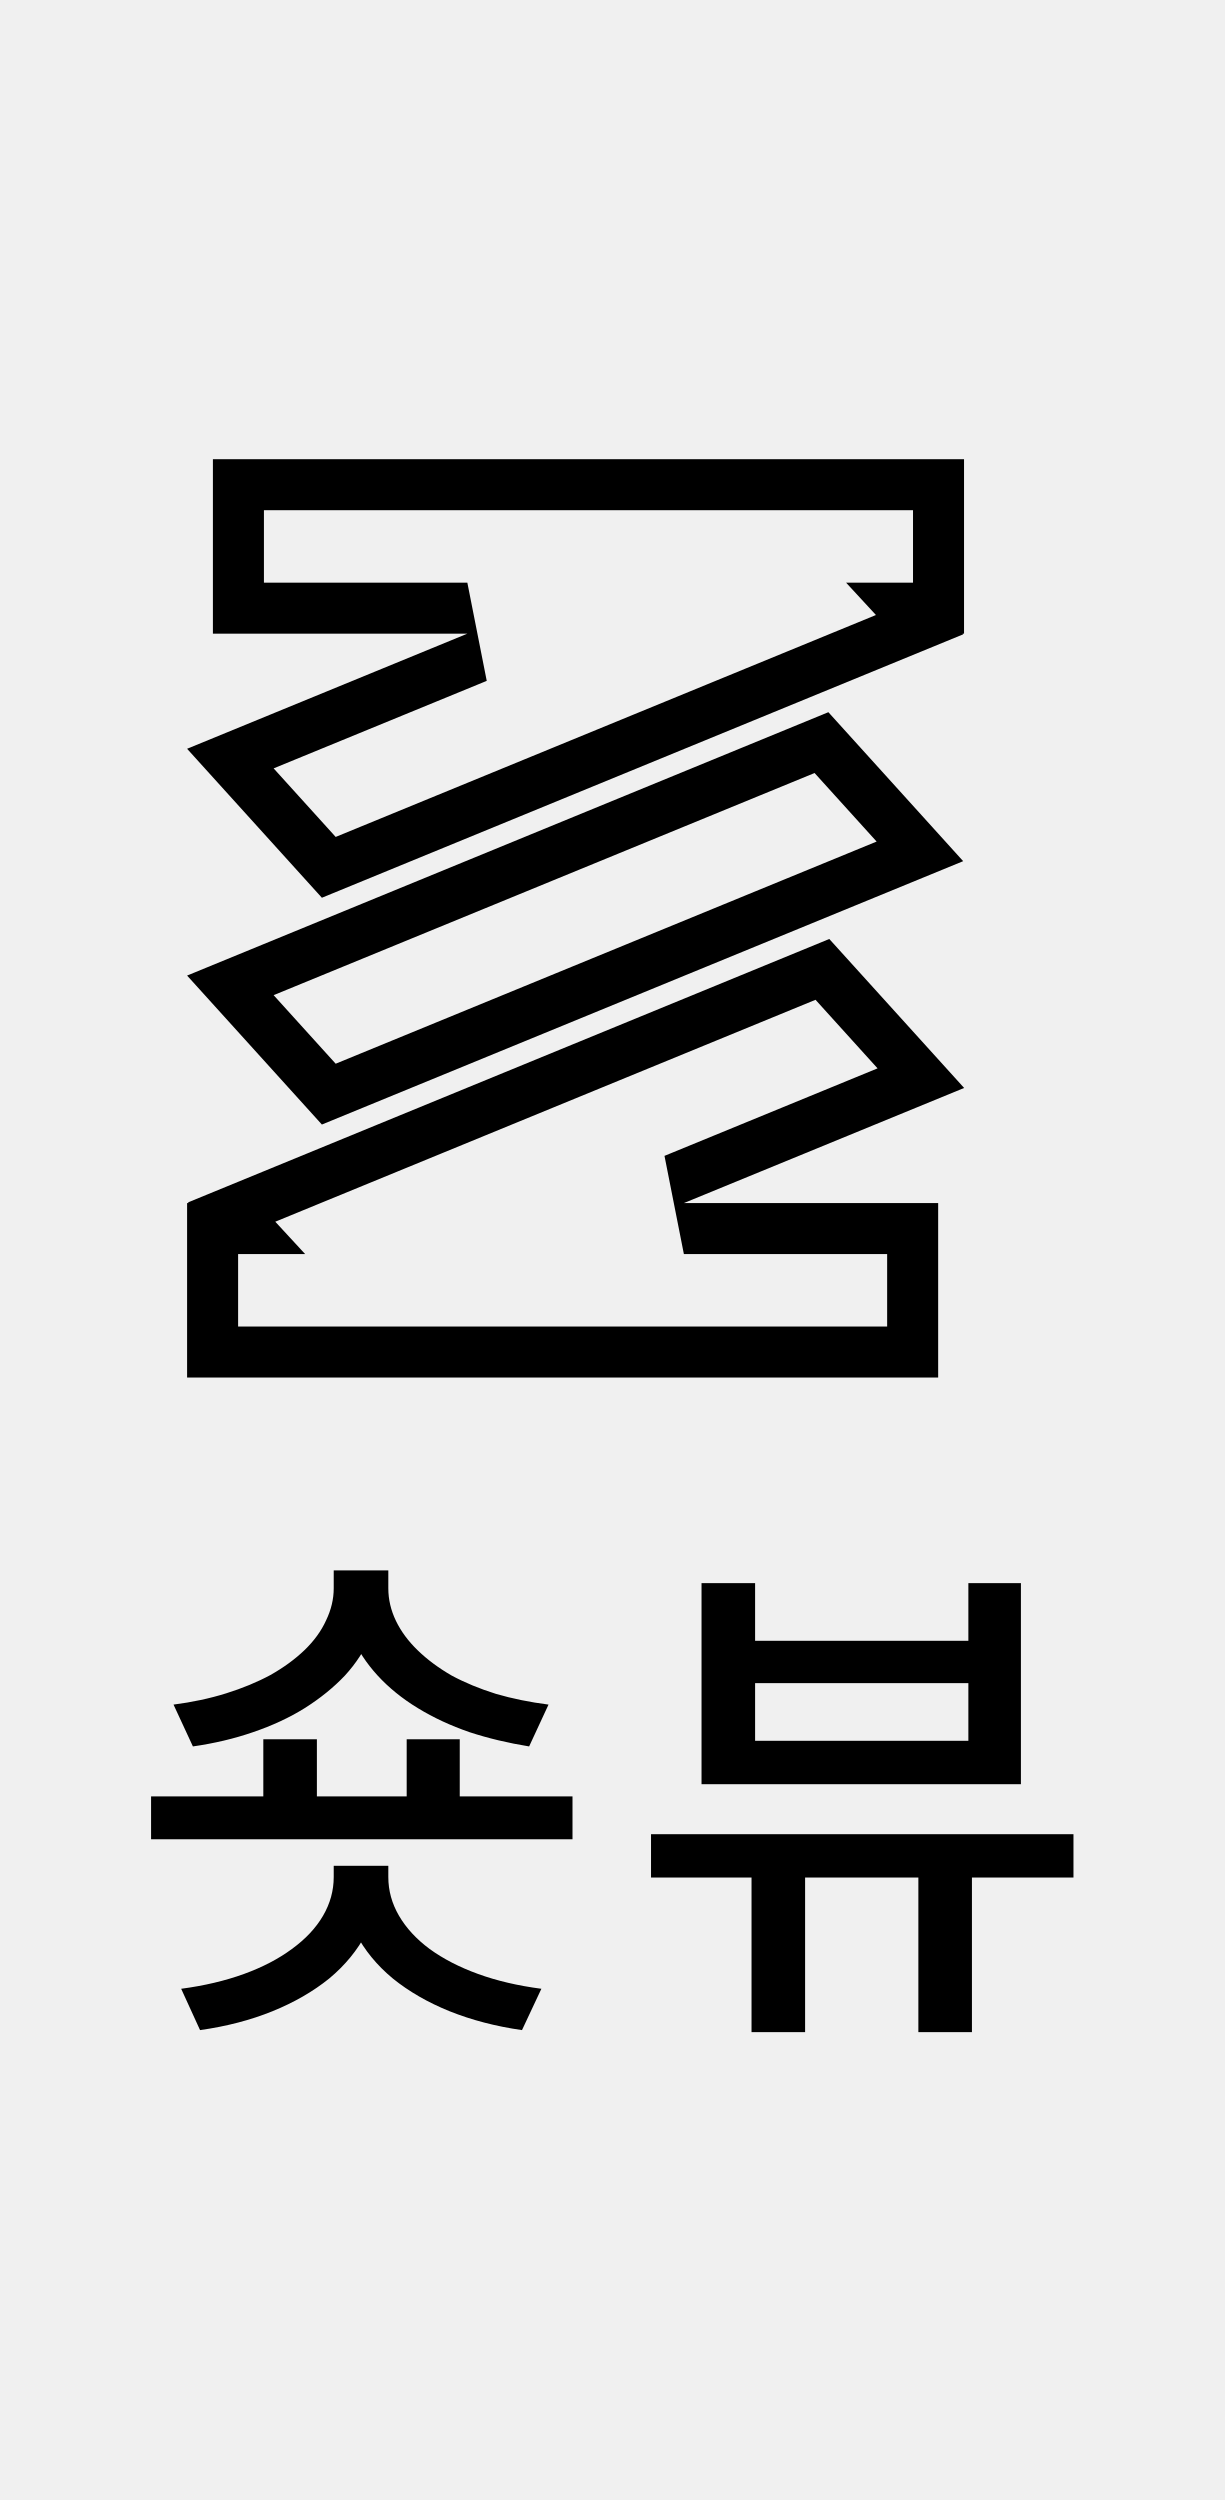
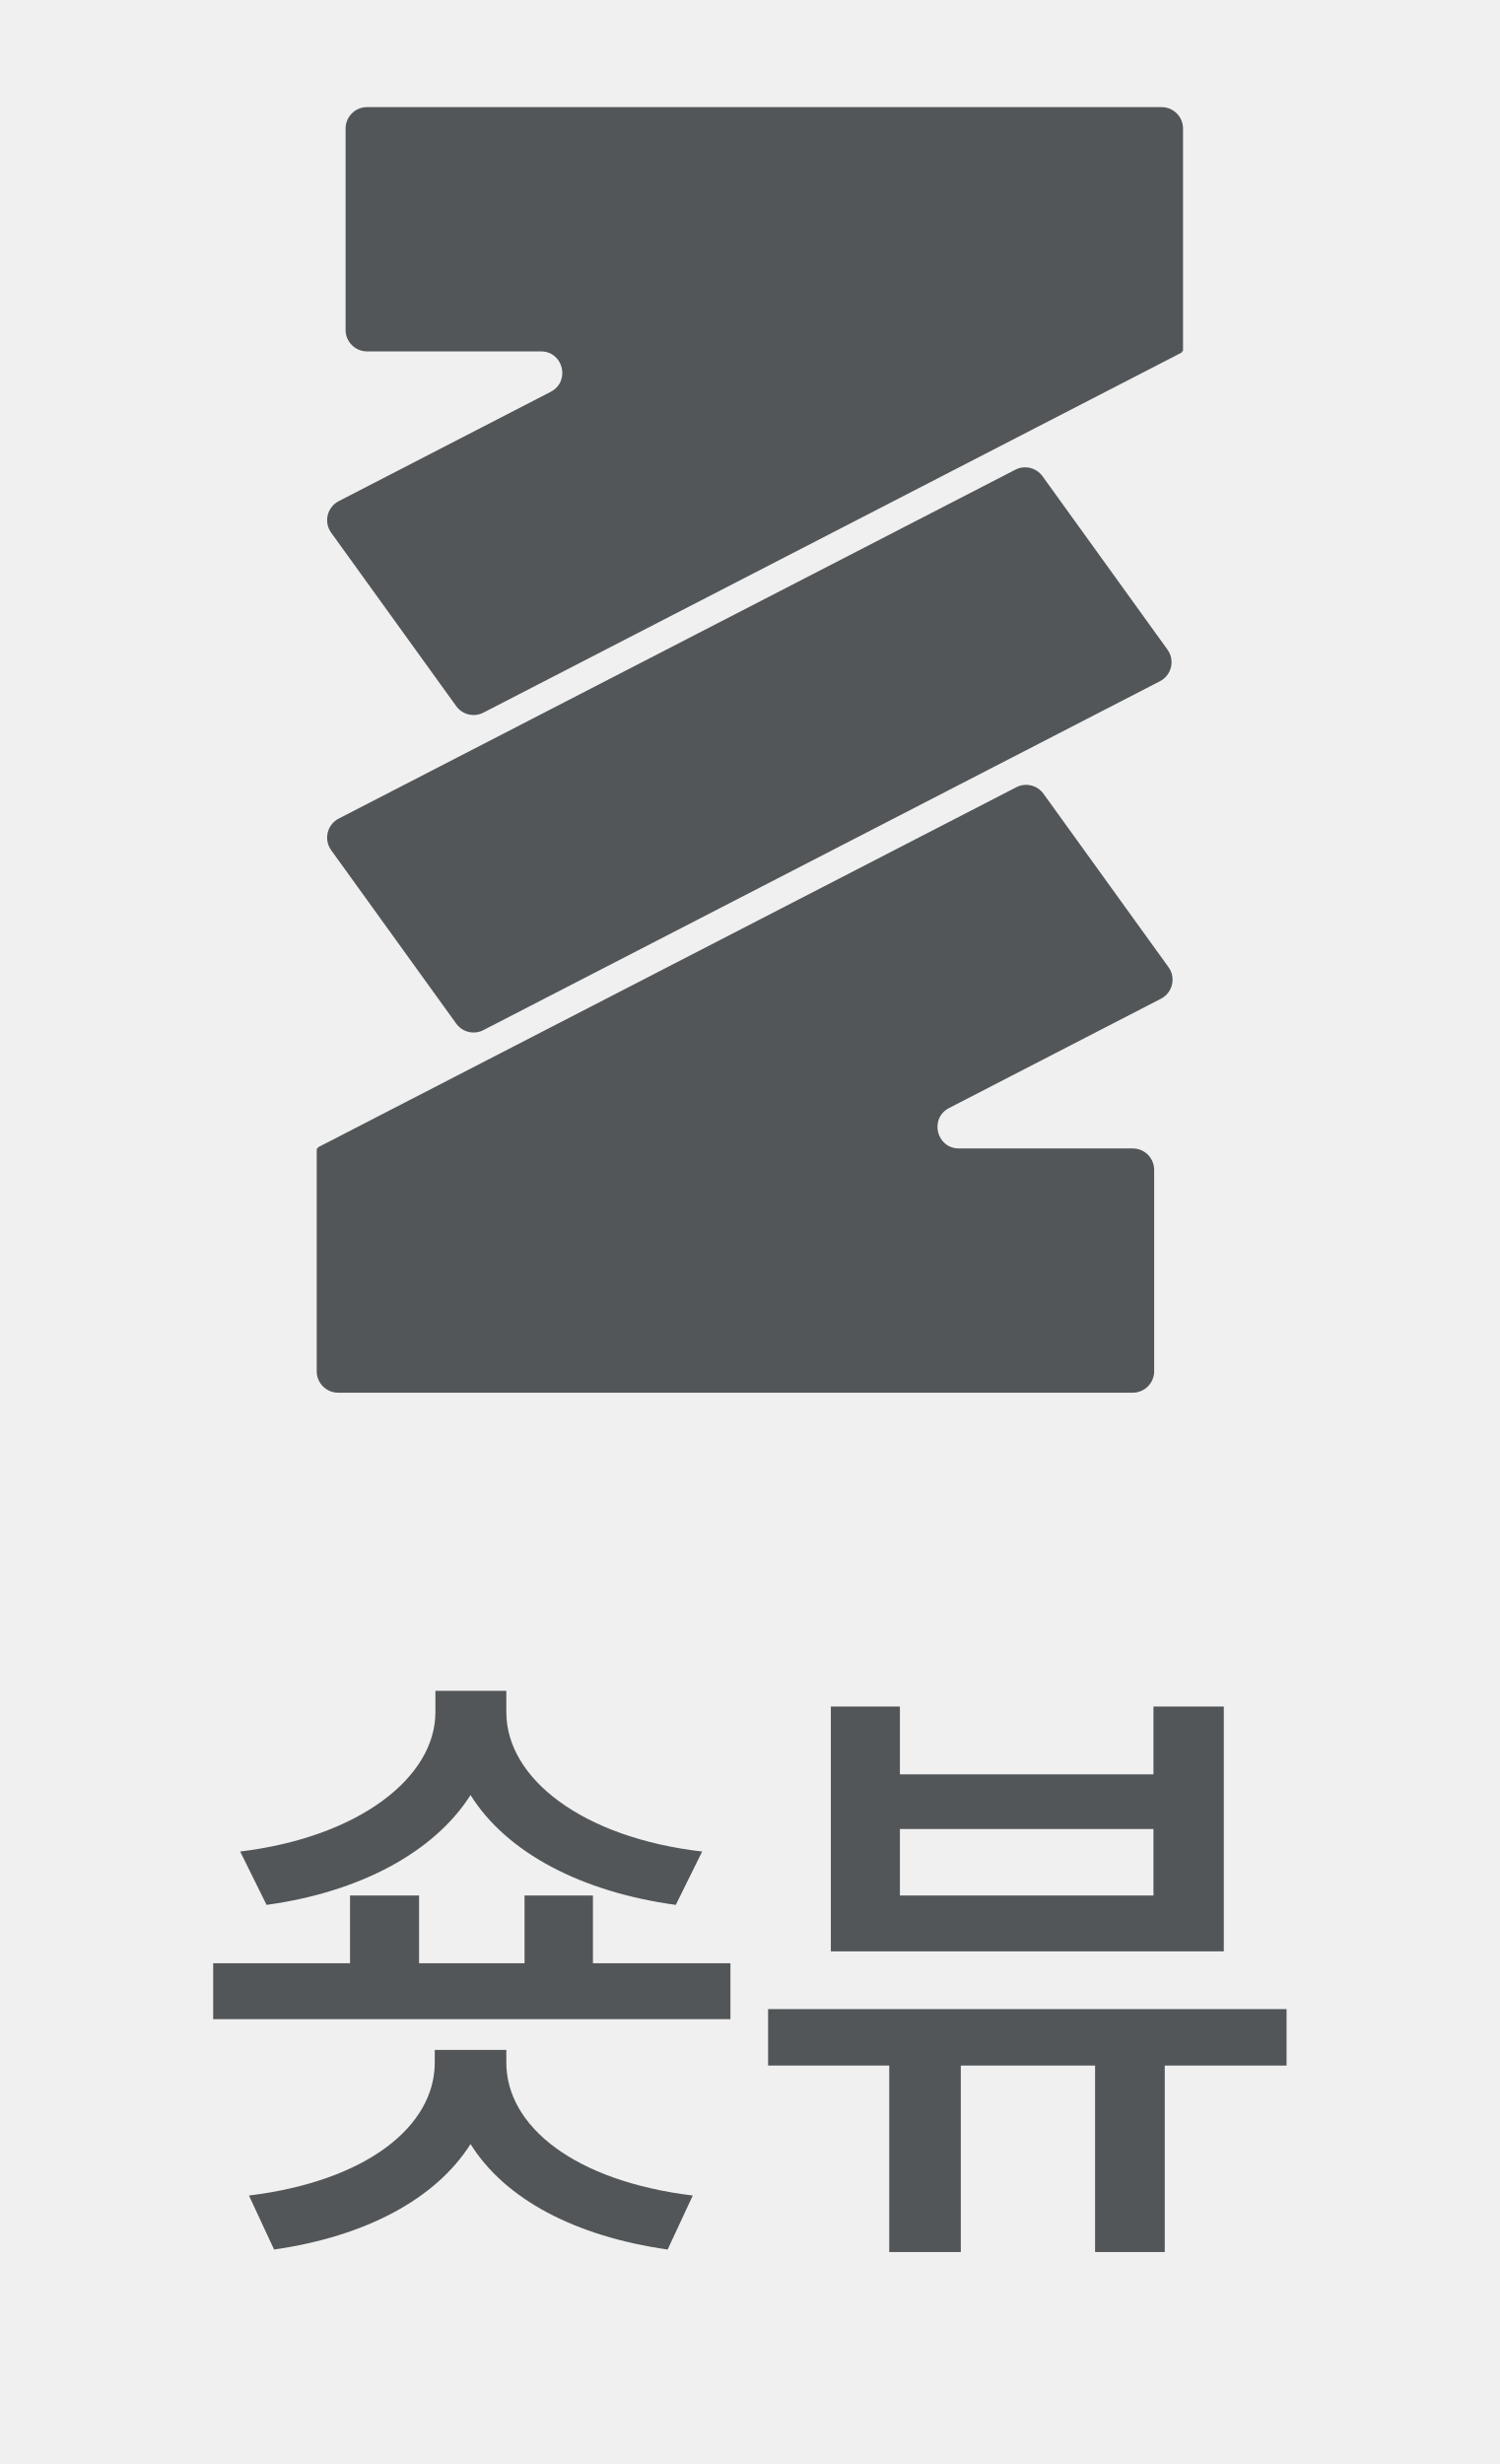
- <svg xmlns="http://www.w3.org/2000/svg" width="24" height="49" viewBox="0 0 24 49" fill="none">
-   <g clip-path="url(#clip0_238_559)">
-     <mask id="path-1-inside-1_238_559" fill="white">
-       <path d="M18.897 21.324L13.404 23.58H18.388V27H3.667V23.58H3.697L3.685 23.567L16.254 18.404L18.897 21.324ZM18.878 16.879L6.309 22.041L3.667 19.121L16.236 13.959L18.878 16.879ZM18.895 12.42H18.867L18.878 12.433L6.309 17.596L3.667 14.676L9.16 12.42H4.173V9H18.895V12.42Z" />
-     </mask>
-     <path d="M18.897 21.324L19.277 22.249L20.593 21.709L19.638 20.653L18.897 21.324ZM13.404 23.58L13.024 22.655L13.404 24.58V23.58ZM18.388 23.58H19.388V22.58H18.388V23.58ZM18.388 27V28H19.388V27H18.388ZM3.667 27H2.667V28H3.667V27ZM3.667 23.58V22.58H2.667V23.58H3.667ZM3.697 23.58V24.58H5.981L4.432 22.902L3.697 23.58ZM3.685 23.567L3.305 22.642L1.975 23.189L2.95 24.246L3.685 23.567ZM16.254 18.404L16.996 17.733L16.524 17.212L15.874 17.479L16.254 18.404ZM18.878 16.879L19.258 17.804L20.575 17.263L19.62 16.208L18.878 16.879ZM6.309 22.041L5.568 22.712L6.039 23.233L6.689 22.966L6.309 22.041ZM3.667 19.121L3.287 18.196L1.97 18.737L2.925 19.792L3.667 19.121ZM16.236 13.959L16.977 13.288L16.506 12.767L15.856 13.034L16.236 13.959ZM18.895 12.42V13.42H19.895V12.42H18.895ZM18.867 12.42V11.42H16.583L18.132 13.098L18.867 12.42ZM18.878 12.433L19.258 13.358L20.589 12.811L19.613 11.754L18.878 12.433ZM6.309 17.596L5.568 18.267L6.039 18.788L6.689 18.521L6.309 17.596ZM3.667 14.676L3.287 13.751L1.97 14.291L2.925 15.347L3.667 14.676ZM9.16 12.42L9.54 13.345L9.16 11.42V12.42ZM4.173 12.42H3.173V13.42H4.173V12.42ZM4.173 9V8H3.173V9H4.173ZM18.895 9H19.895V8H18.895V9ZM18.897 21.324L18.517 20.399L13.024 22.655L13.404 23.58L13.784 24.505L19.277 22.249L18.897 21.324ZM13.404 23.58V24.58H18.388V23.58V22.58H13.404V23.58ZM18.388 23.58H17.388V27H18.388H19.388V23.58H18.388ZM18.388 27V26H3.667V27V28H18.388V27ZM3.667 27H4.667V23.58H3.667H2.667V27H3.667ZM3.667 23.58V24.58H3.697V23.58V22.58H3.667V23.58ZM3.697 23.58L4.432 22.902L4.42 22.889L3.685 23.567L2.95 24.246L2.962 24.258L3.697 23.58ZM3.685 23.567L4.065 24.492L16.634 19.329L16.254 18.404L15.874 17.479L3.305 22.642L3.685 23.567ZM16.254 18.404L15.513 19.075L18.155 21.995L18.897 21.324L19.638 20.653L16.996 17.733L16.254 18.404ZM18.878 16.879L18.498 15.954L5.929 21.116L6.309 22.041L6.689 22.966L19.258 17.804L18.878 16.879ZM6.309 22.041L7.051 21.37L4.408 18.45L3.667 19.121L2.925 19.792L5.568 22.712L6.309 22.041ZM3.667 19.121L4.046 20.046L16.616 14.884L16.236 13.959L15.856 13.034L3.287 18.196L3.667 19.121ZM16.236 13.959L15.494 14.63L18.137 17.55L18.878 16.879L19.62 16.208L16.977 13.288L16.236 13.959ZM18.895 12.42V11.42H18.867V12.42V13.42H18.895V12.42ZM18.867 12.42L18.132 13.098L18.144 13.111L18.878 12.433L19.613 11.754L19.602 11.742L18.867 12.42ZM18.878 12.433L18.498 11.508L5.929 16.671L6.309 17.596L6.689 18.521L19.258 13.358L18.878 12.433ZM6.309 17.596L7.051 16.925L4.408 14.005L3.667 14.676L2.925 15.347L5.568 18.267L6.309 17.596ZM3.667 14.676L4.046 15.601L9.54 13.345L9.16 12.42L8.78 11.495L3.287 13.751L3.667 14.676ZM9.16 12.42V11.42H4.173V12.42V13.42H9.16V12.42ZM4.173 12.42H5.173V9H4.173H3.173V12.42H4.173ZM4.173 9V10H18.895V9V8H4.173V9ZM18.895 9H17.895V12.42H18.895H19.895V9H18.895Z" fill="black" mask="url(#path-1-inside-1_238_559)" />
-   </g>
-   <path d="M2.961 35.21H11.221V36.05H2.961V35.21ZM6.541 36.57H7.441V36.79C7.441 37.19 7.354 37.557 7.181 37.89C7.007 38.223 6.764 38.52 6.451 38.78C6.137 39.033 5.767 39.247 5.341 39.42C4.914 39.593 4.441 39.717 3.921 39.79L3.551 38.98C4.004 38.92 4.414 38.823 4.781 38.69C5.147 38.557 5.461 38.393 5.721 38.2C5.987 38.007 6.191 37.79 6.331 37.55C6.471 37.31 6.541 37.057 6.541 36.79V36.57ZM6.721 36.57H7.611V36.79C7.611 37.057 7.681 37.31 7.821 37.55C7.961 37.79 8.161 38.007 8.421 38.2C8.687 38.393 9.004 38.557 9.371 38.69C9.737 38.823 10.151 38.92 10.611 38.98L10.231 39.79C9.717 39.717 9.244 39.593 8.811 39.42C8.384 39.247 8.014 39.033 7.701 38.78C7.387 38.52 7.144 38.223 6.971 37.89C6.804 37.557 6.721 37.19 6.721 36.79V36.57ZM6.541 30.78H7.451V31.13C7.451 31.457 7.391 31.763 7.271 32.05C7.151 32.337 6.981 32.6 6.761 32.84C6.541 33.073 6.277 33.287 5.971 33.48C5.671 33.667 5.334 33.823 4.961 33.95C4.594 34.077 4.201 34.17 3.781 34.23L3.401 33.41C3.767 33.363 4.111 33.29 4.431 33.19C4.751 33.09 5.041 32.97 5.301 32.83C5.561 32.683 5.784 32.52 5.971 32.34C6.157 32.16 6.297 31.967 6.391 31.76C6.491 31.553 6.541 31.343 6.541 31.13V30.78ZM6.711 30.78H7.611V31.13C7.611 31.35 7.661 31.563 7.761 31.77C7.861 31.977 8.004 32.17 8.191 32.35C8.377 32.53 8.597 32.693 8.851 32.84C9.111 32.98 9.401 33.1 9.721 33.2C10.041 33.293 10.384 33.363 10.751 33.41L10.371 34.23C9.957 34.163 9.567 34.07 9.201 33.95C8.834 33.823 8.497 33.667 8.191 33.48C7.884 33.293 7.621 33.08 7.401 32.84C7.181 32.6 7.011 32.34 6.891 32.06C6.771 31.773 6.711 31.463 6.711 31.13V30.78ZM5.161 34.09H6.211V35.77H5.161V34.09ZM7.971 34.09H9.011V35.77H7.971V34.09ZM14.73 36.09H15.78V39.83H14.73V36.09ZM18 36.09H19.05V39.83H18V36.09ZM12.76 35.95H21.04V36.8H12.76V35.95ZM13.75 31.03H14.8V32.16H18.98V31.03H20.01V34.97H13.75V31.03ZM14.8 32.99V34.12H18.98V32.99H14.8Z" fill="black" />
-   <defs>
-     <clipPath id="clip0_238_559">
-       <rect width="24" height="24" fill="white" transform="translate(0 7)" />
-     </clipPath>
-   </defs>
+ <svg xmlns="http://www.w3.org/2000/svg" width="28" height="46" viewBox="0 0 28 46" fill="none">
+   <path d="M21.816 18.056C21.959 18.254 21.892 18.533 21.675 18.645L17.72 20.685C17.347 20.877 17.483 21.44 17.903 21.44H21.148C21.369 21.44 21.548 21.619 21.548 21.84V25.6C21.548 25.821 21.369 26 21.148 26H6.313C6.092 26 5.913 25.821 5.913 25.6V21.451C5.913 21.445 5.917 21.44 5.923 21.44H5.929C5.935 21.44 5.938 21.434 5.935 21.429C5.932 21.426 5.934 21.421 5.937 21.419L18.974 14.697C19.151 14.606 19.366 14.658 19.482 14.819L21.816 18.056ZM21.797 12.128C21.94 12.327 21.873 12.606 21.656 12.718L9.025 19.231C8.849 19.322 8.633 19.27 8.517 19.109L6.183 15.872C6.04 15.673 6.107 15.394 6.324 15.282L18.956 8.769C19.132 8.678 19.348 8.73 19.464 8.891L21.797 12.128ZM22.087 6.549C22.087 6.555 22.083 6.56 22.077 6.56H22.07C22.064 6.56 22.06 6.566 22.064 6.571C22.066 6.575 22.065 6.58 22.061 6.582L9.025 13.304C8.849 13.395 8.633 13.343 8.517 13.182L6.183 9.945C6.04 9.747 6.107 9.468 6.324 9.356L10.281 7.315C10.654 7.123 10.518 6.56 10.098 6.56H6.852C6.631 6.56 6.452 6.38 6.452 6.16V2.4C6.452 2.179 6.631 2 6.852 2H21.687C21.908 2 22.087 2.179 22.087 2.4V6.549Z" fill="#525658" />
+   <path d="M13.637 36.652V37.695H3.98V36.652H6.535V35.387H7.824V36.652H9.793V35.387H11.07V36.652H13.637ZM9.453 38.504C9.453 39.699 10.73 40.719 12.934 40.988L12.465 41.996C10.736 41.75 9.424 41.053 8.785 40.027C8.135 41.053 6.828 41.75 5.117 41.996L4.648 40.988C6.84 40.719 8.117 39.699 8.117 38.504V38.27H9.453V38.504ZM9.453 31.965C9.453 33.207 10.883 34.309 13.109 34.566L12.617 35.562C10.859 35.322 9.459 34.59 8.785 33.512C8.105 34.578 6.723 35.322 4.977 35.562L4.484 34.566C6.699 34.297 8.129 33.184 8.129 31.965V31.566H9.453V31.965ZM24.02 37.508V38.562H21.746V42.043H20.445V38.562H17.938V42.043H16.602V38.562H14.34V37.508H24.02ZM16.801 31.859V33.125H21.535V31.859H22.848V36.43H15.512V31.859H16.801ZM16.801 35.387H21.535V34.145H16.801V35.387Z" fill="#525658" />
</svg>
